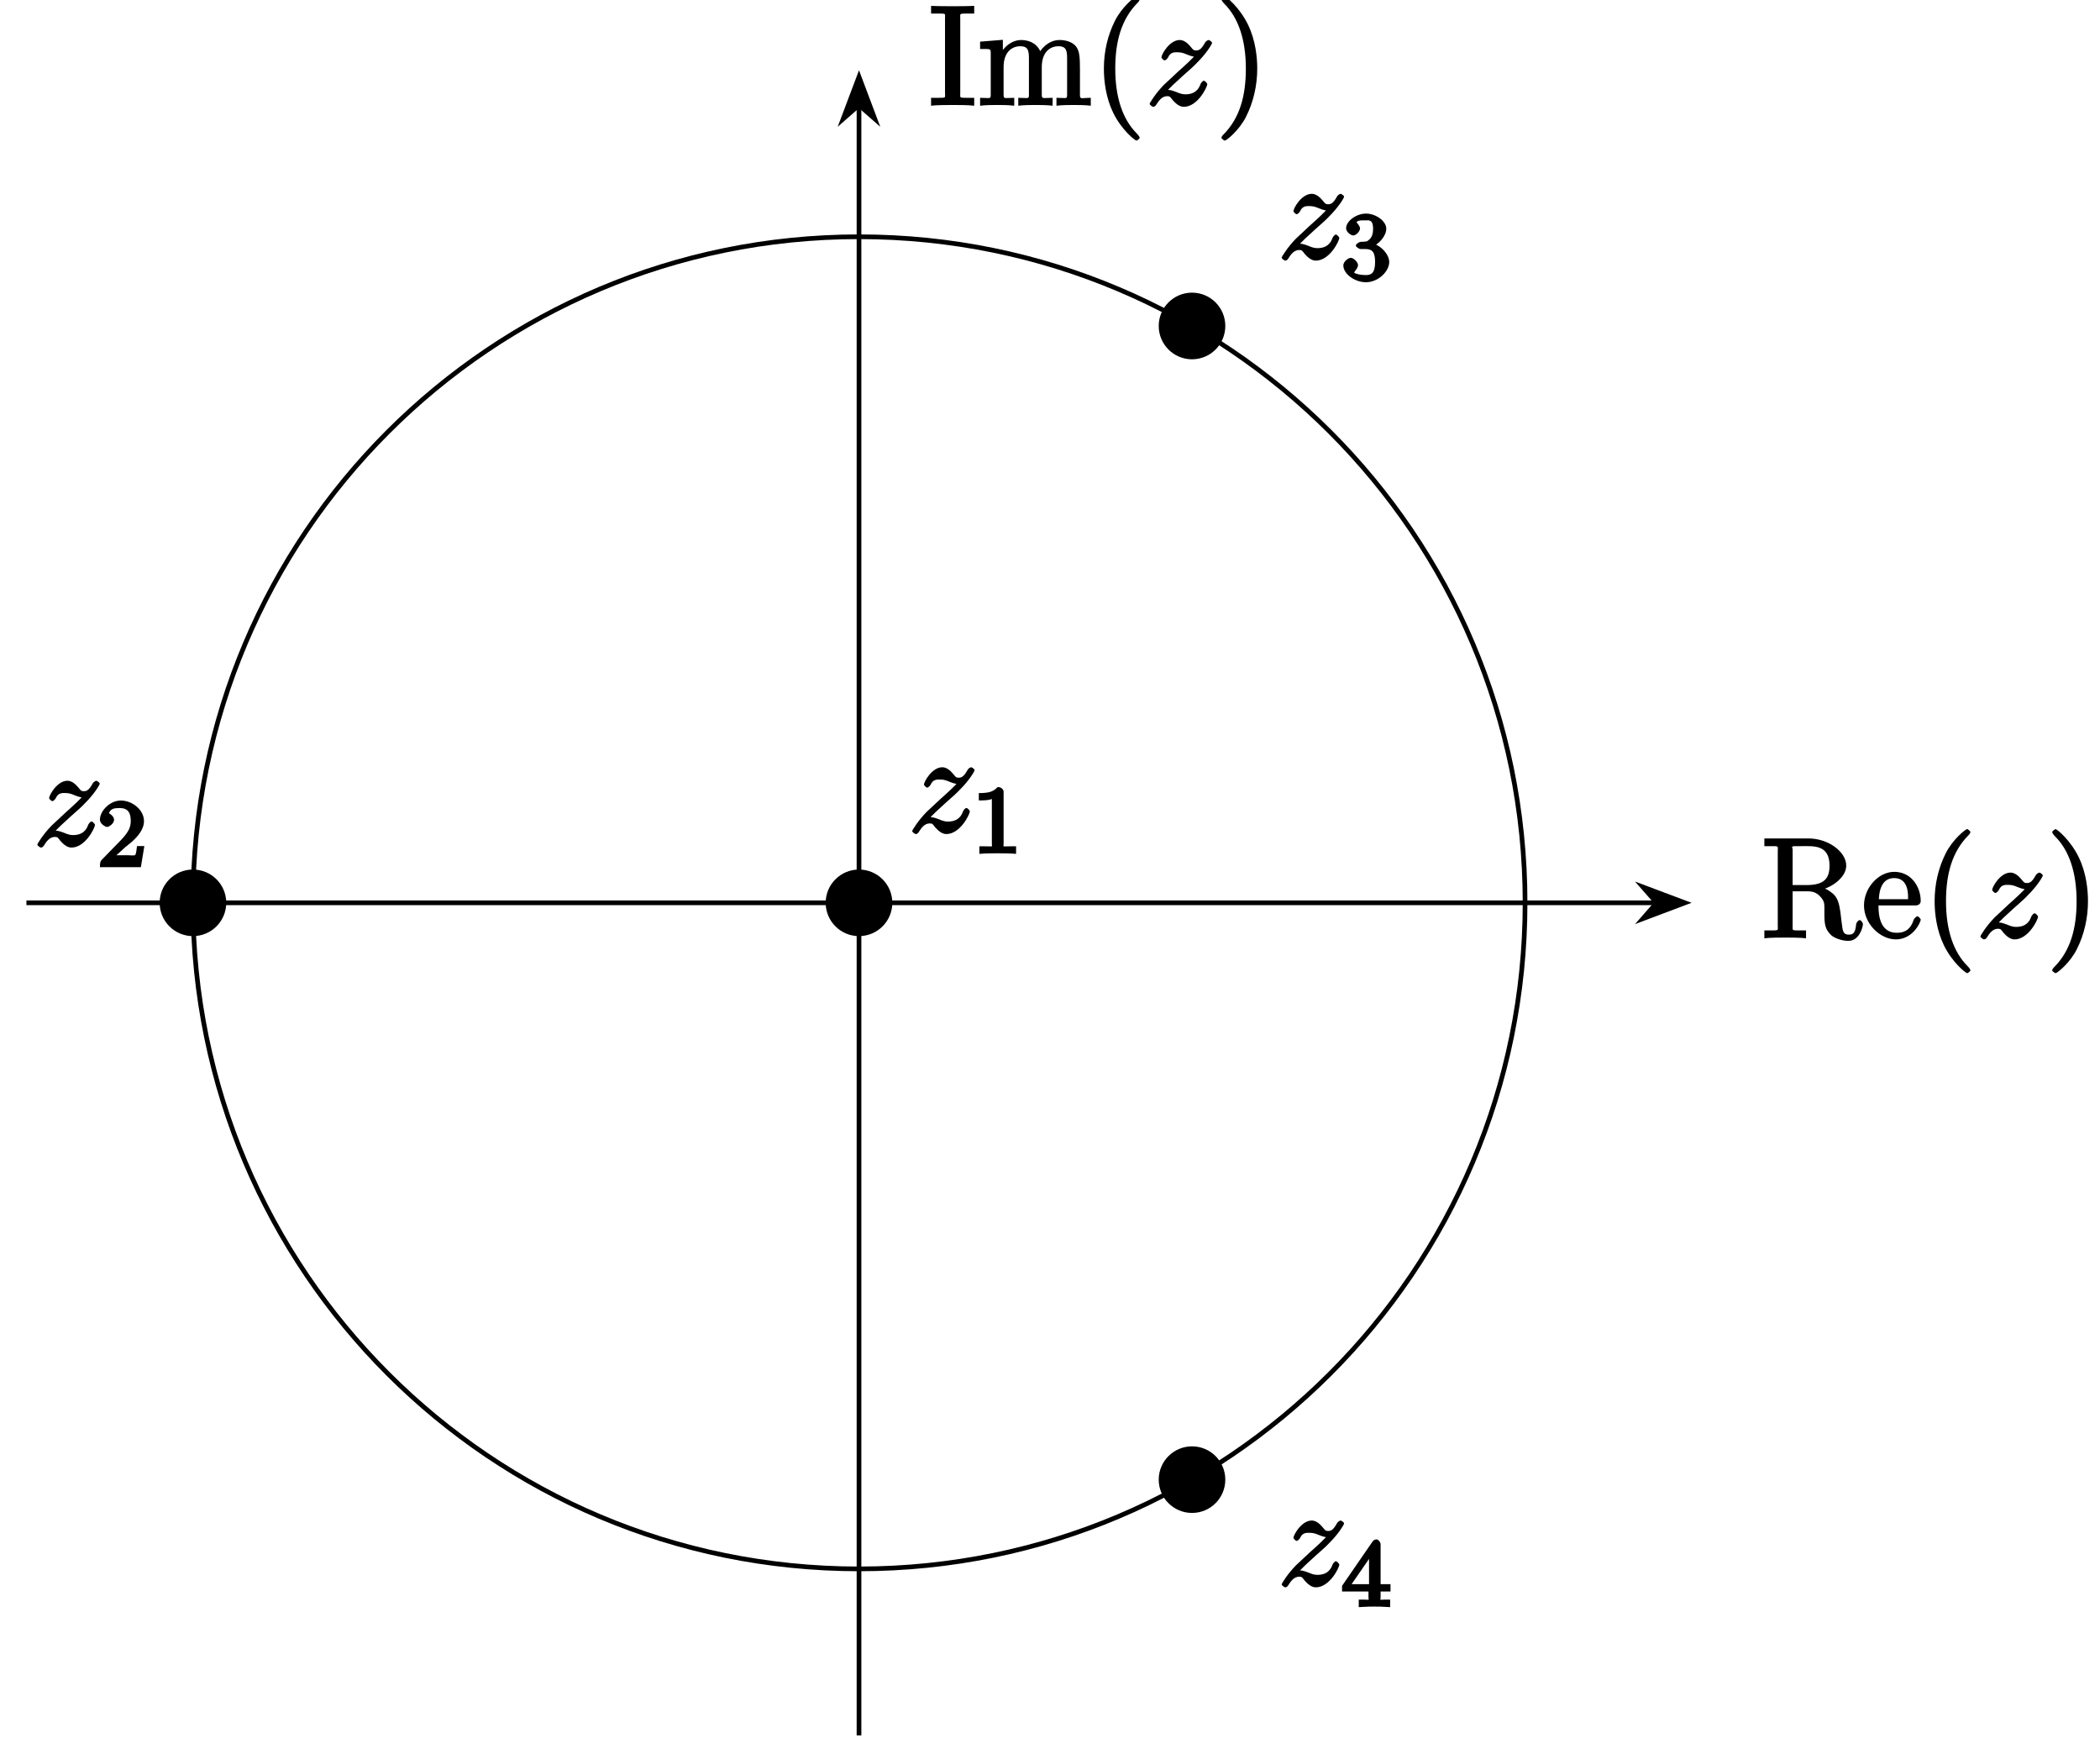
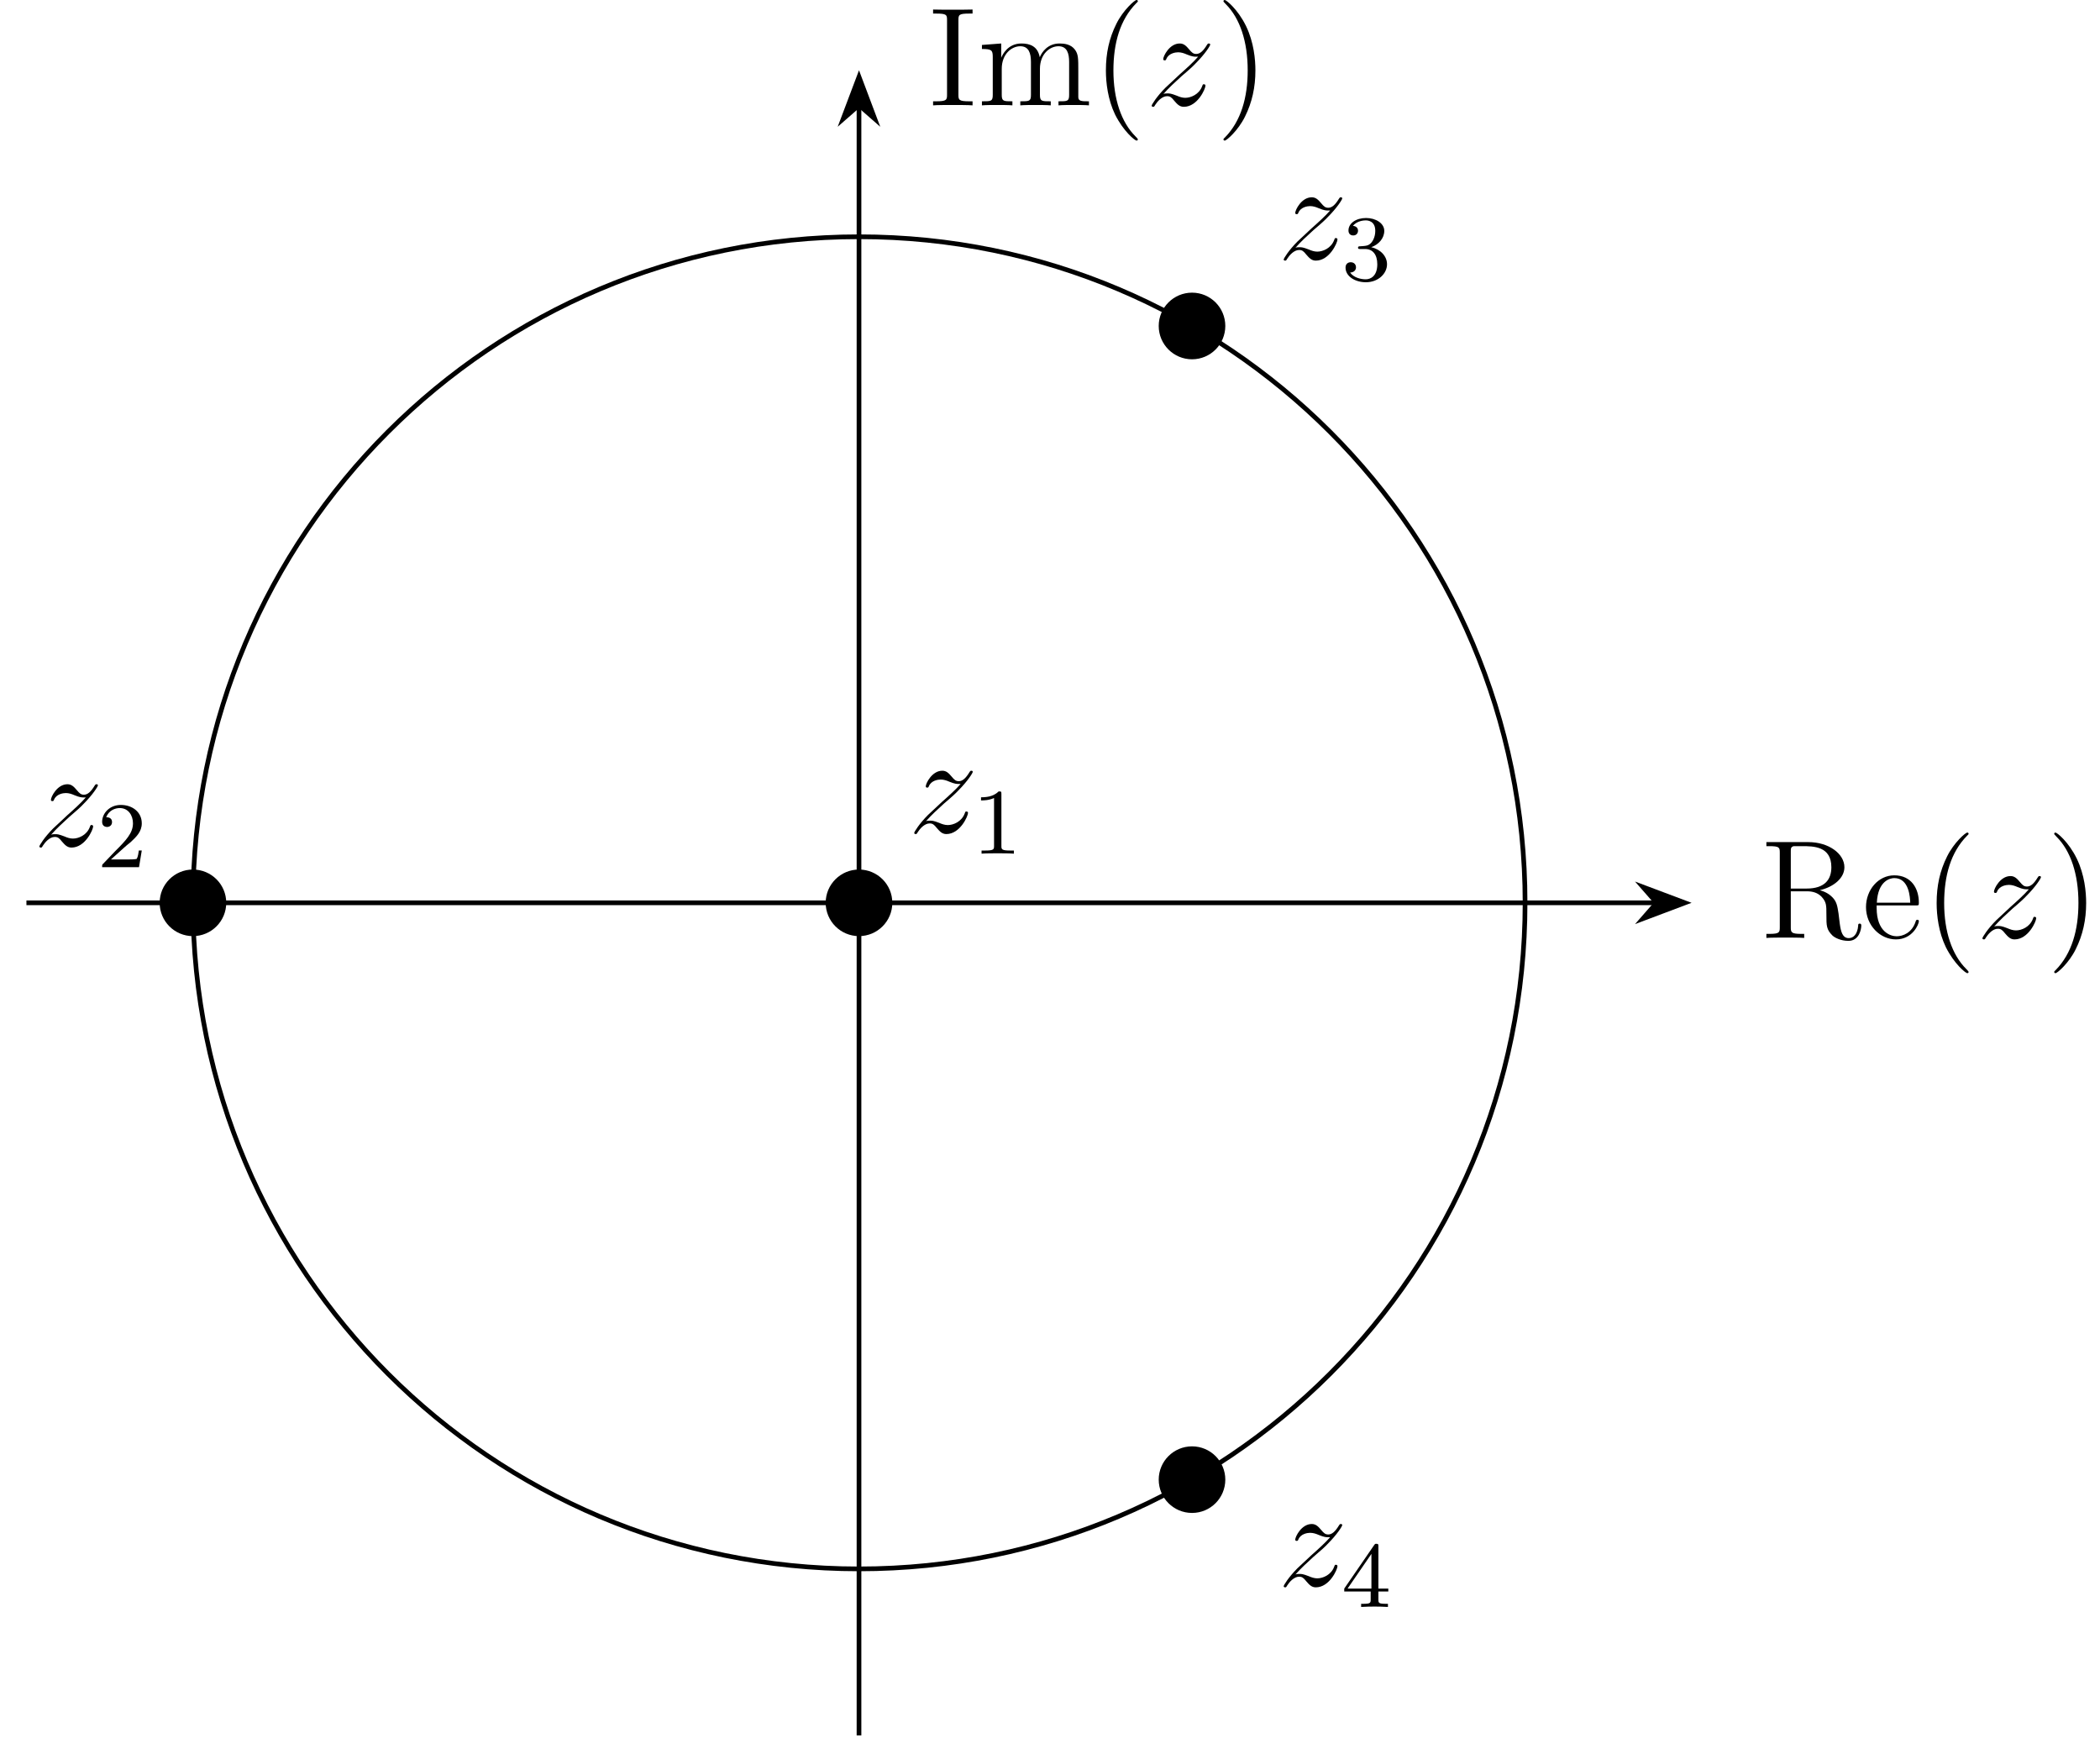
<svg xmlns="http://www.w3.org/2000/svg" xmlns:xlink="http://www.w3.org/1999/xlink" width="178.75pt" height="147.91pt" viewBox="0 0 178.75 147.91" version="1.1">
  <defs>
    <g>
      <symbol overflow="visible" id="glyph0-0">
        <path style="stroke:none;" d="" />
      </symbol>
      <symbol overflow="visible" id="glyph0-1">
-         <path style="stroke:none;" d="M 8.719 -1.188 C 8.719 -1.25 8.578 -1.516 8.438 -1.516 C 8.312 -1.516 8.156 -1.297 8.141 -1.172 C 8.078 -0.453 7.906 -0.281 7.516 -0.281 C 6.969 -0.281 7 -0.688 6.906 -1.328 L 6.797 -2.219 C 6.703 -2.828 6.609 -3.312 6.25 -3.688 C 6.125 -3.812 5.703 -4.188 5.047 -4.359 L 5.047 -4.062 C 6.234 -4.344 7.297 -5.234 7.297 -6.156 C 7.297 -7.312 5.797 -8.469 4.078 -8.469 L 0.328 -8.469 L 0.328 -7.812 L 0.734 -7.812 C 1.609 -7.812 1.469 -7.844 1.469 -7.406 L 1.469 -1.047 C 1.469 -0.609 1.609 -0.641 0.734 -0.641 L 0.328 -0.641 L 0.328 0.031 C 0.781 -0.031 1.75 -0.031 2.109 -0.031 C 2.453 -0.031 3.438 -0.031 3.875 0.031 L 3.875 -0.641 L 3.484 -0.641 C 2.625 -0.641 2.734 -0.609 2.734 -1.047 L 2.734 -3.969 L 3.969 -3.969 C 4.438 -3.969 4.75 -3.875 5.078 -3.531 C 5.484 -3.078 5.438 -2.938 5.438 -2.109 C 5.438 -1.172 5.484 -0.75 6.016 -0.234 C 6.188 -0.062 6.812 0.25 7.484 0.25 C 8.422 0.25 8.719 -0.938 8.719 -1.188 Z M 5.875 -6.156 C 5.875 -5.109 5.469 -4.5 3.922 -4.5 L 2.734 -4.5 L 2.734 -7.484 C 2.734 -7.75 2.578 -7.75 2.828 -7.812 C 2.938 -7.812 3.297 -7.812 3.531 -7.812 C 4.5 -7.812 5.875 -7.953 5.875 -6.156 Z M 5.875 -6.156 " />
+         <path style="stroke:none;" d="M 8.578 -1.047 C 8.578 -1.109 8.578 -1.219 8.438 -1.219 C 8.312 -1.219 8.312 -1.141 8.312 -1.031 C 8.25 -0.312 7.906 0.016 7.516 0.016 C 6.969 0.016 6.844 -0.547 6.75 -1.188 L 6.641 -2.078 C 6.547 -2.672 6.5 -3.062 6.141 -3.438 C 6.016 -3.562 5.703 -3.891 5.047 -4.062 C 6.234 -4.344 7.141 -5.094 7.141 -6.016 C 7.141 -7.172 5.797 -8.156 4.078 -8.156 L 0.5 -8.156 L 0.5 -7.812 L 0.734 -7.812 C 1.609 -7.812 1.641 -7.703 1.641 -7.25 L 1.641 -0.906 C 1.641 -0.469 1.609 -0.344 0.734 -0.344 L 0.5 -0.344 L 0.5 0 C 0.781 -0.031 1.75 -0.031 2.109 -0.031 C 2.453 -0.031 3.438 -0.031 3.719 0 L 3.719 -0.344 L 3.484 -0.344 C 2.625 -0.344 2.578 -0.469 2.578 -0.906 L 2.578 -3.969 L 3.969 -3.969 C 4.438 -3.969 4.875 -3.844 5.203 -3.5 C 5.609 -3.047 5.609 -2.797 5.609 -1.969 C 5.609 -1.031 5.609 -0.719 6.125 -0.203 C 6.312 -0.031 6.812 0.25 7.484 0.25 C 8.422 0.25 8.578 -0.781 8.578 -1.047 Z M 6.031 -6.016 C 6.031 -4.969 5.469 -4.203 3.922 -4.203 L 2.578 -4.203 L 2.578 -7.344 C 2.578 -7.609 2.578 -7.75 2.828 -7.812 C 2.938 -7.812 3.297 -7.812 3.531 -7.812 C 4.5 -7.812 6.031 -7.812 6.031 -6.016 Z M 6.031 -6.016 " />
      </symbol>
      <symbol overflow="visible" id="glyph0-2">
-         <path style="stroke:none;" d="M 5.016 -1.562 C 5.016 -1.641 4.812 -1.844 4.734 -1.844 C 4.641 -1.844 4.453 -1.625 4.422 -1.562 C 4.109 -0.562 3.484 -0.438 2.969 -0.438 C 2.469 -0.438 1.422 -0.625 1.422 -2.688 L 1.422 -2.766 L 4.578 -2.766 C 4.844 -2.766 5.016 -2.922 5.016 -3.141 C 5.016 -4.344 4.219 -5.625 2.766 -5.625 C 1.406 -5.625 0.188 -4.25 0.188 -2.766 C 0.188 -1.188 1.578 0.125 2.906 0.125 C 4.328 0.125 5.016 -1.312 5.016 -1.562 Z M 4.125 -3.297 L 1.453 -3.297 C 1.531 -5.016 2.422 -5.094 2.766 -5.094 C 4.047 -5.094 3.938 -3.547 3.938 -3.297 Z M 4.125 -3.297 " />
+         <path style="stroke:none;" d="M 4.859 -1.422 C 4.859 -1.5 4.812 -1.547 4.734 -1.547 C 4.641 -1.547 4.609 -1.484 4.594 -1.422 C 4.281 -0.422 3.484 -0.141 2.969 -0.141 C 2.469 -0.141 1.266 -0.484 1.266 -2.547 L 1.266 -2.766 L 4.578 -2.766 C 4.844 -2.766 4.859 -2.766 4.859 -3 C 4.859 -4.203 4.219 -5.328 2.766 -5.328 C 1.406 -5.328 0.359 -4.094 0.359 -2.625 C 0.359 -1.047 1.578 0.125 2.906 0.125 C 4.328 0.125 4.859 -1.172 4.859 -1.422 Z M 4.125 -3 L 1.281 -3 C 1.375 -4.875 2.422 -5.094 2.766 -5.094 C 4.047 -5.094 4.109 -3.406 4.125 -3 Z M 4.125 -3 " />
      </symbol>
      <symbol overflow="visible" id="glyph0-3">
-         <path style="stroke:none;" d="M 3.938 -0.141 L 3.938 -0.641 L 3.531 -0.641 C 2.625 -0.641 2.75 -0.609 2.75 -1.047 L 2.75 -7.406 C 2.75 -7.844 2.625 -7.812 3.531 -7.812 L 3.938 -7.812 L 3.938 -8.469 C 3.5 -8.438 2.469 -8.438 2.109 -8.438 C 1.75 -8.438 0.719 -8.438 0.266 -8.469 L 0.266 -7.812 L 0.688 -7.812 C 1.594 -7.812 1.453 -7.844 1.453 -7.406 L 1.453 -1.047 C 1.453 -0.609 1.594 -0.641 0.688 -0.641 L 0.266 -0.641 L 0.266 0.031 C 0.719 -0.031 1.75 -0.031 2.109 -0.031 C 2.469 -0.031 3.5 -0.031 3.938 0.031 Z M 3.938 -0.141 " />
+         <path style="stroke:none;" d="M 3.797 0 L 3.797 -0.344 L 3.531 -0.344 C 2.625 -0.344 2.594 -0.469 2.594 -0.906 L 2.594 -7.25 C 2.594 -7.703 2.625 -7.812 3.531 -7.812 L 3.797 -7.812 L 3.797 -8.156 C 3.5 -8.141 2.469 -8.141 2.109 -8.141 C 1.75 -8.141 0.719 -8.141 0.438 -8.156 L 0.438 -7.812 L 0.688 -7.812 C 1.594 -7.812 1.625 -7.703 1.625 -7.25 L 1.625 -0.906 C 1.625 -0.469 1.594 -0.344 0.688 -0.344 L 0.438 -0.344 L 0.438 0 C 0.719 -0.031 1.75 -0.031 2.109 -0.031 C 2.469 -0.031 3.5 -0.031 3.797 0 Z M 3.797 0 " />
      </symbol>
      <symbol overflow="visible" id="glyph0-4">
-         <path style="stroke:none;" d="M 9.641 -0.141 L 9.641 -0.641 C 8.875 -0.641 8.734 -0.484 8.719 -0.844 L 8.719 -3.047 C 8.719 -4.156 8.672 -4.609 8.406 -4.984 C 8.062 -5.453 7.391 -5.562 6.984 -5.562 C 5.984 -5.562 5.312 -4.703 5.125 -4.234 L 5.453 -4.234 C 5.281 -5.156 4.484 -5.562 3.734 -5.562 C 2.562 -5.562 1.953 -4.422 1.906 -4.344 L 2.156 -4.344 L 2.156 -5.578 L 0.219 -5.422 L 0.219 -4.797 C 1.188 -4.797 1.125 -4.859 1.125 -4.266 L 1.125 -1.031 C 1.125 -0.484 1.156 -0.641 0.219 -0.641 L 0.219 0.031 C 0.688 -0.031 1.344 -0.031 1.672 -0.031 C 2.016 -0.031 2.672 -0.031 3.125 0.031 L 3.125 -0.641 C 2.219 -0.641 2.219 -0.484 2.219 -1.031 L 2.219 -3.25 C 2.219 -4.5 2.891 -5.031 3.641 -5.031 C 4.375 -5.031 4.375 -4.562 4.375 -3.844 L 4.375 -1.031 C 4.375 -0.484 4.406 -0.641 3.469 -0.641 L 3.469 0.031 C 3.938 -0.031 4.594 -0.031 4.922 -0.031 C 5.266 -0.031 5.922 -0.031 6.391 0.031 L 6.391 -0.641 C 5.469 -0.641 5.469 -0.484 5.469 -1.031 L 5.469 -3.25 C 5.469 -4.5 6.141 -5.031 6.891 -5.031 C 7.625 -5.031 7.625 -4.562 7.625 -3.844 L 7.625 -1.031 C 7.625 -0.484 7.656 -0.641 6.719 -0.641 L 6.719 0.031 C 7.203 -0.031 7.844 -0.031 8.172 -0.031 C 8.516 -0.031 9.172 -0.031 9.641 0.031 Z M 9.641 -0.141 " />
+         <path style="stroke:none;" d="M 9.484 0 L 9.484 -0.344 C 8.875 -0.344 8.578 -0.344 8.578 -0.703 L 8.578 -2.906 C 8.578 -4.016 8.578 -4.344 8.297 -4.734 C 7.953 -5.203 7.391 -5.266 6.984 -5.266 C 5.984 -5.266 5.484 -4.547 5.297 -4.094 C 5.125 -5.016 4.484 -5.266 3.734 -5.266 C 2.562 -5.266 2.109 -4.281 2.016 -4.047 L 2.016 -5.266 L 0.375 -5.141 L 0.375 -4.797 C 1.188 -4.797 1.297 -4.703 1.297 -4.125 L 1.297 -0.891 C 1.297 -0.344 1.156 -0.344 0.375 -0.344 L 0.375 0 C 0.688 -0.031 1.344 -0.031 1.672 -0.031 C 2.016 -0.031 2.672 -0.031 2.969 0 L 2.969 -0.344 C 2.219 -0.344 2.062 -0.344 2.062 -0.891 L 2.062 -3.109 C 2.062 -4.359 2.891 -5.031 3.641 -5.031 C 4.375 -5.031 4.547 -4.422 4.547 -3.688 L 4.547 -0.891 C 4.547 -0.344 4.406 -0.344 3.641 -0.344 L 3.641 0 C 3.938 -0.031 4.594 -0.031 4.922 -0.031 C 5.266 -0.031 5.922 -0.031 6.234 0 L 6.234 -0.344 C 5.469 -0.344 5.312 -0.344 5.312 -0.891 L 5.312 -3.109 C 5.312 -4.359 6.141 -5.031 6.891 -5.031 C 7.625 -5.031 7.797 -4.422 7.797 -3.688 L 7.797 -0.891 C 7.797 -0.344 7.656 -0.344 6.891 -0.344 L 6.891 0 C 7.203 -0.031 7.844 -0.031 8.172 -0.031 C 8.516 -0.031 9.172 -0.031 9.484 0 Z M 9.484 0 " />
      </symbol>
      <symbol overflow="visible" id="glyph1-0">
        <path style="stroke:none;" d="" />
      </symbol>
      <symbol overflow="visible" id="glyph1-1">
-         <path style="stroke:none;" d="M 4.047 2.766 C 4.047 2.719 4 2.594 3.797 2.391 C 2.594 1.188 1.969 -0.688 1.969 -3.125 C 1.969 -5.438 2.484 -7.328 3.875 -8.734 C 4 -8.844 4.047 -8.984 4.047 -9.016 C 4.047 -9.078 3.828 -9.266 3.781 -9.266 C 3.625 -9.266 2.516 -8.359 1.938 -7.188 C 1.328 -5.969 1 -4.594 1 -3.125 C 1 -2.062 1.172 -0.641 1.797 0.641 C 2.5 2.078 3.641 3 3.781 3 C 3.828 3 4.047 2.828 4.047 2.766 Z M 4.047 2.766 " />
+         <path style="stroke:none;" d="M 3.891 2.906 C 3.891 2.875 3.891 2.844 3.688 2.641 C 2.484 1.438 1.812 -0.531 1.812 -2.969 C 1.812 -5.297 2.375 -7.297 3.766 -8.703 C 3.891 -8.812 3.891 -8.828 3.891 -8.875 C 3.891 -8.938 3.828 -8.969 3.781 -8.969 C 3.625 -8.969 2.641 -8.109 2.062 -6.938 C 1.453 -5.719 1.172 -4.453 1.172 -2.969 C 1.172 -1.906 1.344 -0.484 1.953 0.781 C 2.672 2.219 3.641 3 3.781 3 C 3.828 3 3.891 2.969 3.891 2.906 Z M 3.891 2.906 " />
      </symbol>
      <symbol overflow="visible" id="glyph1-2">
-         <path style="stroke:none;" d="M 3.531 -3.125 C 3.531 -4.031 3.406 -5.516 2.734 -6.891 C 2.031 -8.328 0.891 -9.266 0.766 -9.266 C 0.719 -9.266 0.484 -9.078 0.484 -9.016 C 0.484 -8.984 0.531 -8.844 0.734 -8.641 C 1.938 -7.438 2.562 -5.562 2.562 -3.125 C 2.562 -0.812 2.047 1.078 0.656 2.484 C 0.531 2.594 0.484 2.719 0.484 2.766 C 0.484 2.828 0.719 3 0.766 3 C 0.922 3 2.016 2.109 2.594 0.938 C 3.203 -0.281 3.531 -1.688 3.531 -3.125 Z M 3.531 -3.125 " />
+         <path style="stroke:none;" d="M 3.375 -2.969 C 3.375 -3.891 3.25 -5.359 2.578 -6.75 C 1.875 -8.188 0.891 -8.969 0.766 -8.969 C 0.719 -8.969 0.656 -8.938 0.656 -8.875 C 0.656 -8.828 0.656 -8.812 0.859 -8.609 C 2.062 -7.406 2.719 -5.422 2.719 -2.984 C 2.719 -0.672 2.156 1.328 0.781 2.734 C 0.656 2.844 0.656 2.875 0.656 2.906 C 0.656 2.969 0.719 3 0.766 3 C 0.922 3 1.906 2.141 2.484 0.969 C 3.094 -0.25 3.375 -1.547 3.375 -2.969 Z M 3.375 -2.969 " />
      </symbol>
      <symbol overflow="visible" id="glyph2-0">
        <path style="stroke:none;" d="" />
      </symbol>
      <symbol overflow="visible" id="glyph2-1">
-         <path style="stroke:none;" d="M 1.625 -1 C 2.141 -1.594 2.562 -1.953 3.156 -2.5 C 3.875 -3.125 4.188 -3.422 4.344 -3.594 C 5.188 -4.422 5.656 -5.219 5.656 -5.312 C 5.656 -5.422 5.406 -5.562 5.375 -5.562 C 5.297 -5.562 5.156 -5.469 5.094 -5.391 C 4.797 -4.875 4.625 -4.672 4.312 -4.672 C 4.062 -4.672 4.047 -4.734 3.812 -5.016 C 3.562 -5.312 3.25 -5.562 2.906 -5.562 C 2.031 -5.562 1.344 -4.328 1.344 -4.078 C 1.344 -4.047 1.516 -3.828 1.625 -3.828 C 1.719 -3.828 1.891 -4.016 1.922 -4.094 C 2.125 -4.578 2.547 -4.516 2.766 -4.516 C 3.031 -4.516 3.266 -4.438 3.516 -4.328 C 3.969 -4.141 4.156 -4.141 4.281 -4.141 C 4.359 -4.141 4.406 -4.141 4.469 -4.141 L 4.344 -4.406 C 3.953 -3.938 3.312 -3.359 2.766 -2.875 L 1.562 -1.75 C 0.844 -1.016 0.344 -0.203 0.344 -0.125 C 0.344 -0.047 0.578 0.125 0.641 0.125 C 0.719 0.125 0.844 0.078 0.922 -0.078 C 1.109 -0.375 1.391 -0.781 1.828 -0.781 C 2.078 -0.781 2.078 -0.734 2.312 -0.438 C 2.547 -0.172 2.875 0.125 3.25 0.125 C 4.422 0.125 5.25 -1.547 5.25 -1.812 C 5.25 -1.859 5.078 -2.094 4.953 -2.094 C 4.859 -2.094 4.688 -1.891 4.656 -1.766 C 4.391 -1.062 3.844 -0.938 3.375 -0.938 C 3.125 -0.938 2.891 -1.016 2.641 -1.125 C 2.156 -1.312 2.031 -1.312 1.875 -1.312 C 1.75 -1.312 1.625 -1.312 1.516 -1.266 Z M 1.625 -1 " />
+         <path style="stroke:none;" d="M 1.516 -0.969 C 2.031 -1.547 2.453 -1.922 3.047 -2.469 C 3.766 -3.078 4.078 -3.375 4.25 -3.562 C 5.078 -4.391 5.5 -5.078 5.5 -5.172 C 5.5 -5.266 5.406 -5.266 5.375 -5.266 C 5.297 -5.266 5.266 -5.219 5.219 -5.141 C 4.906 -4.625 4.625 -4.375 4.312 -4.375 C 4.062 -4.375 3.938 -4.484 3.703 -4.766 C 3.453 -5.062 3.25 -5.266 2.906 -5.266 C 2.031 -5.266 1.5 -4.188 1.5 -3.938 C 1.5 -3.891 1.516 -3.828 1.625 -3.828 C 1.719 -3.828 1.734 -3.875 1.766 -3.953 C 1.969 -4.438 2.547 -4.516 2.766 -4.516 C 3.031 -4.516 3.266 -4.438 3.516 -4.328 C 3.969 -4.141 4.156 -4.141 4.281 -4.141 C 4.359 -4.141 4.406 -4.141 4.469 -4.141 C 4.078 -3.688 3.438 -3.109 2.891 -2.625 L 1.688 -1.5 C 0.953 -0.766 0.516 -0.062 0.516 0.031 C 0.516 0.094 0.578 0.125 0.641 0.125 C 0.719 0.125 0.734 0.109 0.812 -0.031 C 1 -0.328 1.391 -0.781 1.828 -0.781 C 2.078 -0.781 2.203 -0.688 2.438 -0.391 C 2.672 -0.125 2.875 0.125 3.25 0.125 C 4.422 0.125 5.094 -1.406 5.094 -1.672 C 5.094 -1.719 5.078 -1.797 4.953 -1.797 C 4.859 -1.797 4.859 -1.75 4.812 -1.625 C 4.547 -0.922 3.844 -0.641 3.375 -0.641 C 3.125 -0.641 2.891 -0.719 2.641 -0.828 C 2.156 -1.016 2.031 -1.016 1.875 -1.016 C 1.75 -1.016 1.625 -1.016 1.516 -0.969 Z M 1.516 -0.969 " />
      </symbol>
      <symbol overflow="visible" id="glyph3-0">
        <path style="stroke:none;" d="" />
      </symbol>
      <symbol overflow="visible" id="glyph3-1">
-         <path style="stroke:none;" d="M 2.688 -5.266 C 2.688 -5.469 2.484 -5.672 2.188 -5.672 C 1.812 -5.297 1.516 -5.156 0.578 -5.156 L 0.578 -4.531 C 0.984 -4.531 1.406 -4.531 1.688 -4.656 L 1.688 -0.844 C 1.688 -0.547 1.844 -0.625 1.094 -0.625 L 0.625 -0.625 L 0.625 0.016 C 1.141 -0.031 1.828 -0.031 2.188 -0.031 C 2.547 -0.031 3.234 -0.031 3.75 0.016 L 3.75 -0.625 L 3.281 -0.625 C 2.531 -0.625 2.688 -0.547 2.688 -0.844 Z M 2.688 -5.266 " />
+         <path style="stroke:none;" d="M 2.5 -5.078 C 2.5 -5.297 2.484 -5.297 2.266 -5.297 C 1.938 -4.984 1.516 -4.797 0.766 -4.797 L 0.766 -4.531 C 0.984 -4.531 1.406 -4.531 1.875 -4.734 L 1.875 -0.656 C 1.875 -0.359 1.844 -0.266 1.094 -0.266 L 0.812 -0.266 L 0.812 0 C 1.141 -0.031 1.828 -0.031 2.188 -0.031 C 2.547 -0.031 3.234 -0.031 3.562 0 L 3.562 -0.266 L 3.281 -0.266 C 2.531 -0.266 2.5 -0.359 2.5 -0.656 Z M 2.5 -5.078 " />
      </symbol>
      <symbol overflow="visible" id="glyph3-2">
-         <path style="stroke:none;" d="M 2.375 -1.688 C 2.5 -1.797 2.844 -2.062 2.969 -2.172 C 3.453 -2.625 3.984 -3.203 3.984 -3.922 C 3.984 -4.875 3 -5.672 2.016 -5.672 C 1.047 -5.672 0.234 -4.75 0.234 -4.047 C 0.234 -3.656 0.734 -3.422 0.844 -3.422 C 1.016 -3.422 1.438 -3.719 1.438 -4.031 C 1.438 -4.438 0.859 -4.625 1.016 -4.625 C 1.172 -5.016 1.531 -5.031 1.922 -5.031 C 2.656 -5.031 2.859 -4.594 2.859 -3.922 C 2.859 -3.094 2.328 -2.609 1.391 -1.656 L 0.375 -0.609 C 0.281 -0.531 0.234 -0.375 0.234 0 L 3.719 0 L 4.016 -1.797 L 3.391 -1.797 C 3.344 -1.453 3.328 -1.172 3.234 -1.031 C 3.188 -0.969 2.719 -1.016 2.594 -1.016 L 1.172 -1.016 L 1.297 -0.703 Z M 2.375 -1.688 " />
+         <path style="stroke:none;" d="M 2.25 -1.625 C 2.375 -1.75 2.703 -2.016 2.844 -2.125 C 3.328 -2.578 3.797 -3.016 3.797 -3.734 C 3.797 -4.688 3 -5.297 2.016 -5.297 C 1.047 -5.297 0.422 -4.578 0.422 -3.859 C 0.422 -3.469 0.734 -3.422 0.844 -3.422 C 1.016 -3.422 1.266 -3.531 1.266 -3.844 C 1.266 -4.25 0.859 -4.25 0.766 -4.25 C 1 -4.844 1.531 -5.031 1.922 -5.031 C 2.656 -5.031 3.047 -4.406 3.047 -3.734 C 3.047 -2.906 2.469 -2.297 1.516 -1.344 L 0.516 -0.297 C 0.422 -0.219 0.422 -0.203 0.422 0 L 3.562 0 L 3.797 -1.422 L 3.547 -1.422 C 3.531 -1.266 3.469 -0.875 3.375 -0.719 C 3.328 -0.656 2.719 -0.656 2.594 -0.656 L 1.172 -0.656 Z M 2.25 -1.625 " />
      </symbol>
      <symbol overflow="visible" id="glyph3-3">
-         <path style="stroke:none;" d="M 2.016 -2.656 C 2.641 -2.656 2.859 -2.375 2.859 -1.547 C 2.859 -0.547 2.484 -0.438 2.062 -0.438 C 1.625 -0.438 1.141 -0.547 1.078 -0.656 C 1.031 -0.656 1.406 -1.016 1.406 -1.281 C 1.406 -1.531 1.047 -1.906 0.781 -1.906 C 0.578 -1.906 0.156 -1.578 0.156 -1.266 C 0.156 -0.516 1.156 0.172 2.078 0.172 C 3.125 0.172 4.062 -0.75 4.062 -1.547 C 4.062 -2.203 3.344 -3 2.531 -3.172 L 2.531 -2.812 C 3.156 -3.031 3.812 -3.75 3.812 -4.391 C 3.812 -5.031 2.922 -5.672 2.094 -5.672 C 1.234 -5.672 0.391 -5.016 0.391 -4.422 C 0.391 -4.125 0.781 -3.812 1 -3.812 C 1.25 -3.812 1.578 -4.172 1.578 -4.406 C 1.578 -4.688 1.141 -4.984 1.328 -4.984 C 1.438 -5.125 1.922 -5.094 2.062 -5.094 C 2.266 -5.094 2.688 -5.219 2.688 -4.391 C 2.688 -3.828 2.516 -3.625 2.406 -3.5 C 2.156 -3.25 2.109 -3.297 1.625 -3.266 C 1.469 -3.25 1.219 -3.062 1.219 -2.953 C 1.219 -2.844 1.484 -2.656 1.625 -2.656 Z M 2.016 -2.656 " />
+         <path style="stroke:none;" d="M 2.016 -2.656 C 2.641 -2.656 3.047 -2.203 3.047 -1.359 C 3.047 -0.359 2.484 -0.078 2.062 -0.078 C 1.625 -0.078 1.016 -0.234 0.734 -0.656 C 1.031 -0.656 1.234 -0.844 1.234 -1.094 C 1.234 -1.359 1.047 -1.531 0.781 -1.531 C 0.578 -1.531 0.344 -1.406 0.344 -1.078 C 0.344 -0.328 1.156 0.172 2.078 0.172 C 3.125 0.172 3.875 -0.562 3.875 -1.359 C 3.875 -2.031 3.344 -2.625 2.531 -2.812 C 3.156 -3.031 3.641 -3.562 3.641 -4.203 C 3.641 -4.844 2.922 -5.297 2.094 -5.297 C 1.234 -5.297 0.594 -4.844 0.594 -4.234 C 0.594 -3.938 0.781 -3.812 1 -3.812 C 1.25 -3.812 1.406 -3.984 1.406 -4.219 C 1.406 -4.516 1.141 -4.625 0.969 -4.625 C 1.312 -5.062 1.922 -5.094 2.062 -5.094 C 2.266 -5.094 2.875 -5.031 2.875 -4.203 C 2.875 -3.656 2.641 -3.312 2.531 -3.188 C 2.297 -2.938 2.109 -2.922 1.625 -2.891 C 1.469 -2.891 1.406 -2.875 1.406 -2.766 C 1.406 -2.656 1.484 -2.656 1.625 -2.656 Z M 2.016 -2.656 " />
      </symbol>
      <symbol overflow="visible" id="glyph3-4">
-         <path style="stroke:none;" d="M 3.328 -5.344 C 3.328 -5.5 3.141 -5.75 2.969 -5.75 C 2.875 -5.75 2.719 -5.688 2.641 -5.562 L 0.047 -1.797 L 0.047 -1.312 L 2.297 -1.312 L 2.297 -0.828 C 2.297 -0.531 2.469 -0.625 1.844 -0.625 L 1.469 -0.625 L 1.469 0.016 C 2.344 -0.031 2.359 -0.031 2.812 -0.031 C 3.266 -0.031 3.281 -0.031 4.141 0.016 L 4.141 -0.625 L 3.781 -0.625 C 3.156 -0.625 3.328 -0.531 3.328 -0.828 L 3.328 -1.312 L 4.172 -1.312 L 4.172 -1.938 L 3.328 -1.938 Z M 2.344 -4.688 L 2.344 -1.938 L 0.859 -1.938 L 2.672 -4.562 Z M 2.344 -4.688 " />
+         <path style="stroke:none;" d="M 3.141 -5.156 C 3.141 -5.312 3.141 -5.375 2.969 -5.375 C 2.875 -5.375 2.859 -5.375 2.781 -5.266 L 0.234 -1.562 L 0.234 -1.312 L 2.484 -1.312 L 2.484 -0.641 C 2.484 -0.344 2.469 -0.266 1.844 -0.266 L 1.672 -0.266 L 1.672 0 C 2.344 -0.031 2.359 -0.031 2.812 -0.031 C 3.266 -0.031 3.281 -0.031 3.953 0 L 3.953 -0.266 L 3.781 -0.266 C 3.156 -0.266 3.141 -0.344 3.141 -0.641 L 3.141 -1.312 L 3.984 -1.312 L 3.984 -1.562 L 3.141 -1.562 Z M 2.547 -4.516 L 2.547 -1.562 L 0.516 -1.562 Z M 2.547 -4.516 " />
      </symbol>
    </g>
    <clipPath id="clip1">
      <path d="M 72 8 L 74 8 L 74 147.91 L 72 147.91 Z M 72 8 " />
    </clipPath>
  </defs>
  <g id="surface1">
    <path style="fill:none;stroke-width:0.399;stroke-linecap:butt;stroke-linejoin:miter;stroke:rgb(0%,0%,0%);stroke-opacity:1;stroke-miterlimit:10;" d="M -70.867 0.001 L 67.805 0.001 " transform="matrix(1,0,0,-1,73.117,76.845)" />
    <path style="fill-rule:nonzero;fill:rgb(0%,0%,0%);fill-opacity:1;stroke-width:0.399;stroke-linecap:butt;stroke-linejoin:miter;stroke:rgb(0%,0%,0%);stroke-opacity:1;stroke-miterlimit:10;" d="M 4.216 0.001 L 0.642 1.345 L 1.818 0.001 L 0.642 -1.346 Z M 4.216 0.001 " transform="matrix(1,0,0,-1,139.202,76.845)" />
    <g clip-path="url(#clip1)" clip-rule="nonzero">
      <path style="fill:none;stroke-width:0.399;stroke-linecap:butt;stroke-linejoin:miter;stroke:rgb(0%,0%,0%);stroke-opacity:1;stroke-miterlimit:10;" d="M 0 -70.866 L 0 67.802 " transform="matrix(1,0,0,-1,73.117,76.845)" />
    </g>
    <path style="fill-rule:nonzero;fill:rgb(0%,0%,0%);fill-opacity:1;stroke-width:0.399;stroke-linecap:butt;stroke-linejoin:miter;stroke:rgb(0%,0%,0%);stroke-opacity:1;stroke-miterlimit:10;" d="M 4.213 -0 L 0.643 1.347 L 1.819 -0 L 0.643 -1.344 Z M 4.213 -0 " transform="matrix(0,-1,-1,0,73.117,10.76005)" />
    <g style="fill:rgb(0%,0%,0%);fill-opacity:1;">
      <use xlink:href="#glyph0-1" x="149.853" y="79.834" />
      <use xlink:href="#glyph0-2" x="158.473" y="79.834" />
    </g>
    <g style="fill:rgb(0%,0%,0%);fill-opacity:1;">
      <use xlink:href="#glyph1-1" x="163.673" y="79.834" />
    </g>
    <g style="fill:rgb(0%,0%,0%);fill-opacity:1;">
      <use xlink:href="#glyph2-1" x="168.225" y="79.834" />
    </g>
    <g style="fill:rgb(0%,0%,0%);fill-opacity:1;">
      <use xlink:href="#glyph1-2" x="174.196" y="79.834" />
    </g>
    <g style="fill:rgb(0%,0%,0%);fill-opacity:1;">
      <use xlink:href="#glyph0-3" x="78.986" y="8.967" />
      <use xlink:href="#glyph0-4" x="83.206" y="8.967" />
    </g>
    <g style="fill:rgb(0%,0%,0%);fill-opacity:1;">
      <use xlink:href="#glyph1-1" x="92.961" y="8.967" />
    </g>
    <g style="fill:rgb(0%,0%,0%);fill-opacity:1;">
      <use xlink:href="#glyph2-1" x="97.513" y="8.967" />
    </g>
    <g style="fill:rgb(0%,0%,0%);fill-opacity:1;">
      <use xlink:href="#glyph1-2" x="103.484" y="8.967" />
    </g>
    <path style="fill:none;stroke-width:0.399;stroke-linecap:butt;stroke-linejoin:miter;stroke:rgb(0%,0%,0%);stroke-opacity:1;stroke-miterlimit:10;" d="M 56.696 0.001 C 56.696 31.31 31.313 56.693 0 56.693 C -31.312 56.693 -56.695 31.31 -56.695 0.001 C -56.695 -31.311 -31.312 -56.694 0 -56.694 C 31.313 -56.694 56.696 -31.311 56.696 0.001 Z M 56.696 0.001 " transform="matrix(1,0,0,-1,73.117,76.845)" />
    <path style=" stroke:none;fill-rule:nonzero;fill:rgb(0%,0%,0%);fill-opacity:1;" d="M 75.953 76.844 C 75.953 75.281 74.684 74.012 73.117 74.012 C 71.551 74.012 70.281 75.281 70.281 76.844 C 70.281 78.41 71.551 79.68 73.117 79.68 C 74.684 79.68 75.953 78.41 75.953 76.844 Z M 75.953 76.844 " />
    <g style="fill:rgb(0%,0%,0%);fill-opacity:1;">
      <use xlink:href="#glyph2-1" x="77.301" y="70.868" />
    </g>
    <g style="fill:rgb(0%,0%,0%);fill-opacity:1;">
      <use xlink:href="#glyph3-1" x="82.738" y="72.661" />
    </g>
    <path style=" stroke:none;fill-rule:nonzero;fill:rgb(0%,0%,0%);fill-opacity:1;" d="M 19.258 76.844 C 19.258 75.281 17.988 74.012 16.422 74.012 C 14.859 74.012 13.59 75.281 13.59 76.844 C 13.59 78.41 14.859 79.68 16.422 79.68 C 17.988 79.68 19.258 78.41 19.258 76.844 Z M 19.258 76.844 " />
    <g style="fill:rgb(0%,0%,0%);fill-opacity:1;">
      <use xlink:href="#glyph2-1" x="2.834" y="72.018" />
    </g>
    <g style="fill:rgb(0%,0%,0%);fill-opacity:1;">
      <use xlink:href="#glyph3-2" x="8.271" y="73.811" />
    </g>
    <path style=" stroke:none;fill-rule:nonzero;fill:rgb(0%,0%,0%);fill-opacity:1;" d="M 104.297 27.746 C 104.297 26.18 103.031 24.91 101.465 24.91 C 99.898 24.91 98.629 26.18 98.629 27.746 C 98.629 29.312 99.898 30.582 101.465 30.582 C 103.031 30.582 104.297 29.312 104.297 27.746 Z M 104.297 27.746 " />
    <g style="fill:rgb(0%,0%,0%);fill-opacity:1;">
      <use xlink:href="#glyph2-1" x="108.75" y="22.059" />
    </g>
    <g style="fill:rgb(0%,0%,0%);fill-opacity:1;">
      <use xlink:href="#glyph3-3" x="114.187" y="23.852" />
    </g>
    <path style=" stroke:none;fill-rule:nonzero;fill:rgb(0%,0%,0%);fill-opacity:1;" d="M 104.297 125.941 C 104.297 124.379 103.031 123.109 101.465 123.109 C 99.898 123.109 98.629 124.379 98.629 125.941 C 98.629 127.508 99.898 128.777 101.465 128.777 C 103.031 128.777 104.297 127.508 104.297 125.941 Z M 104.297 125.941 " />
    <g style="fill:rgb(0%,0%,0%);fill-opacity:1;">
      <use xlink:href="#glyph2-1" x="108.75" y="134.985" />
    </g>
    <g style="fill:rgb(0%,0%,0%);fill-opacity:1;">
      <use xlink:href="#glyph3-4" x="114.187" y="136.778" />
    </g>
  </g>
</svg>
